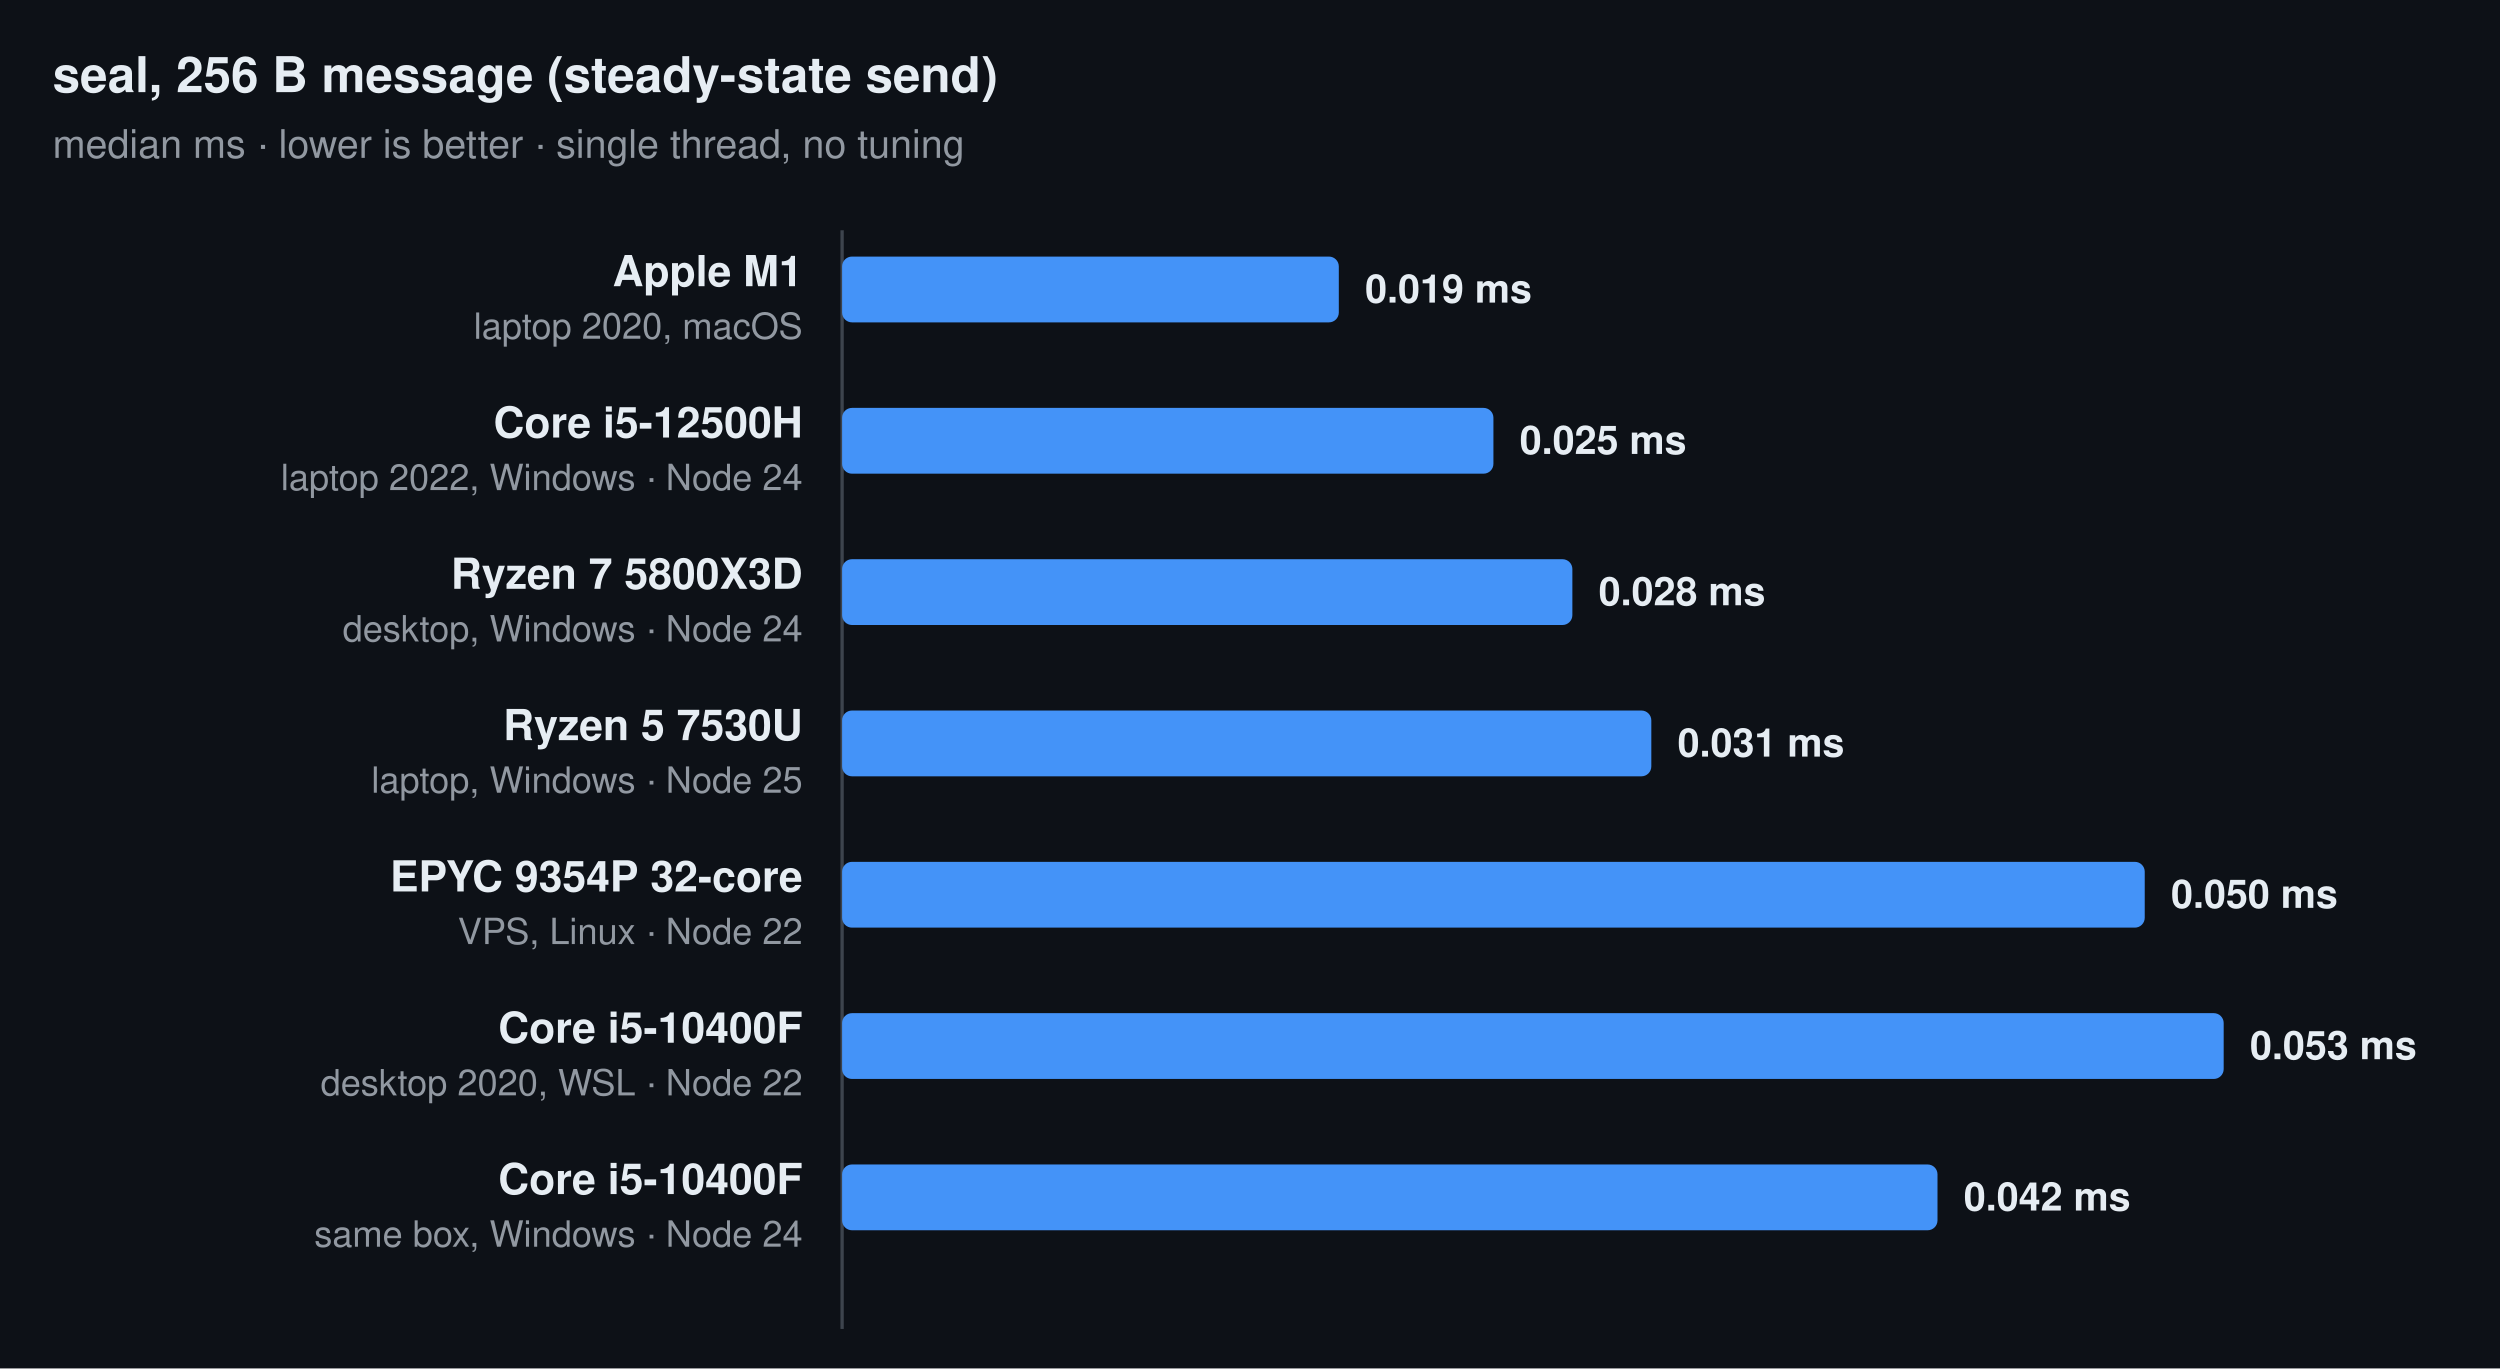
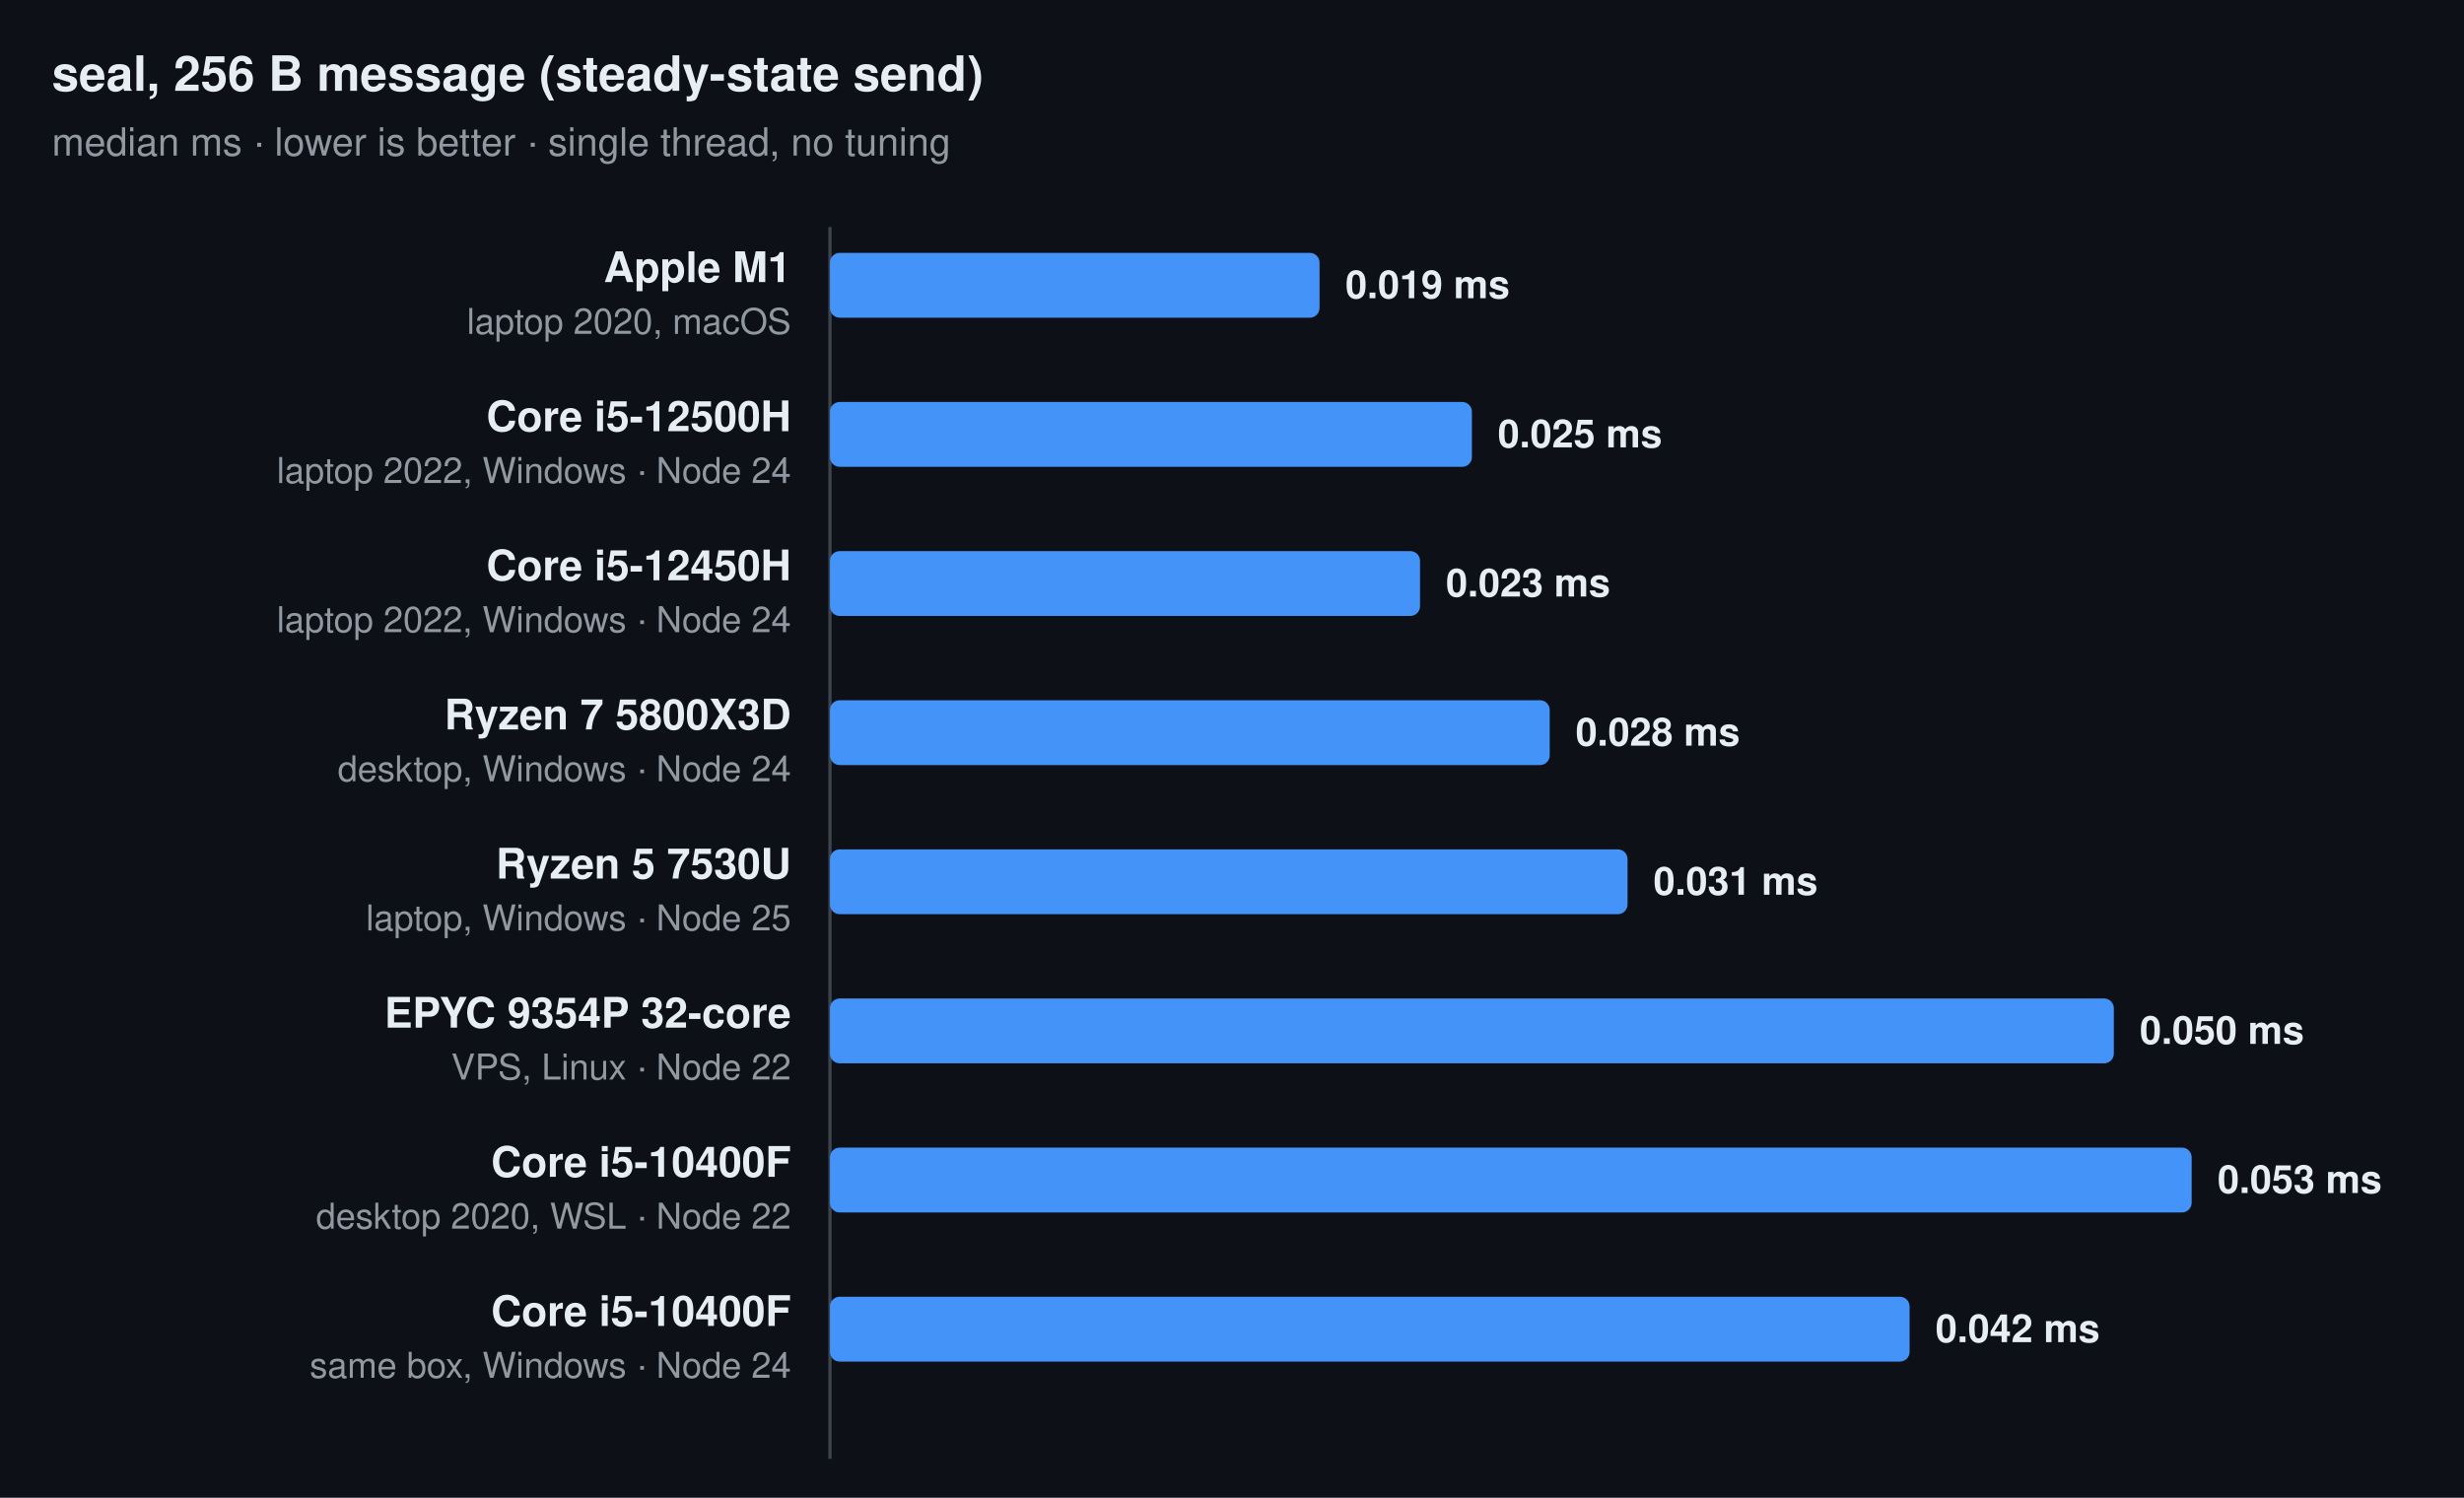
- <svg xmlns="http://www.w3.org/2000/svg" width="760" height="416" viewBox="0 0 760 416" role="img" aria-label="seal, 256 B message (steady-state send), median milliseconds per machine, lower is better">
-   <rect width="760" height="416" fill="#0d1117" />
+ <svg xmlns="http://www.w3.org/2000/svg" width="760" height="462" viewBox="0 0 760 462" role="img" aria-label="seal, 256 B message (steady-state send), median milliseconds per machine, lower is better">
+   <rect width="760" height="462" fill="#0d1117" />
  <text x="16" y="28" font-family="-apple-system,BlinkMacSystemFont,'Segoe UI',Helvetica,Arial,sans-serif" font-size="15" font-weight="700" fill="#e6edf3">seal, 256 B message (steady-state send)</text>
  <text x="16" y="48" font-family="-apple-system,BlinkMacSystemFont,'Segoe UI',Helvetica,Arial,sans-serif" font-size="12" fill="#9198a1">median ms · lower is better · single thread, no tuning</text>
-   <line x1="256" y1="70" x2="256" y2="404" stroke="#3d444d" stroke-width="1" />
+   <line x1="256" y1="70" x2="256" y2="450" stroke="#3d444d" stroke-width="1" />
  <text x="244" y="87" text-anchor="end" font-family="-apple-system,BlinkMacSystemFont,'Segoe UI',Helvetica,Arial,sans-serif" font-size="13" font-weight="600" fill="#e6edf3">Apple M1</text>
  <text x="244" y="103" text-anchor="end" font-family="-apple-system,BlinkMacSystemFont,'Segoe UI',Helvetica,Arial,sans-serif" font-size="11" fill="#9198a1">laptop 2020, macOS</text>
  <rect x="256" y="78" width="151" height="20" rx="3" fill="#4493f8" />
  <text x="415" y="92" font-family="-apple-system,BlinkMacSystemFont,'Segoe UI',Helvetica,Arial,sans-serif" font-size="12" font-weight="600" fill="#e6edf3">0.019 ms</text>
  <text x="244" y="133" text-anchor="end" font-family="-apple-system,BlinkMacSystemFont,'Segoe UI',Helvetica,Arial,sans-serif" font-size="13" font-weight="600" fill="#e6edf3">Core i5-12500H</text>
  <text x="244" y="149" text-anchor="end" font-family="-apple-system,BlinkMacSystemFont,'Segoe UI',Helvetica,Arial,sans-serif" font-size="11" fill="#9198a1">laptop 2022, Windows · Node 24</text>
  <rect x="256" y="124" width="198" height="20" rx="3" fill="#4493f8" />
  <text x="462" y="138" font-family="-apple-system,BlinkMacSystemFont,'Segoe UI',Helvetica,Arial,sans-serif" font-size="12" font-weight="600" fill="#e6edf3">0.025 ms</text>
-   <text x="244" y="179" text-anchor="end" font-family="-apple-system,BlinkMacSystemFont,'Segoe UI',Helvetica,Arial,sans-serif" font-size="13" font-weight="600" fill="#e6edf3">Ryzen 7 5800X3D</text>
-   <text x="244" y="195" text-anchor="end" font-family="-apple-system,BlinkMacSystemFont,'Segoe UI',Helvetica,Arial,sans-serif" font-size="11" fill="#9198a1">desktop, Windows · Node 24</text>
-   <rect x="256" y="170" width="222" height="20" rx="3" fill="#4493f8" />
-   <text x="486" y="184" font-family="-apple-system,BlinkMacSystemFont,'Segoe UI',Helvetica,Arial,sans-serif" font-size="12" font-weight="600" fill="#e6edf3">0.028 ms</text>
-   <text x="244" y="225" text-anchor="end" font-family="-apple-system,BlinkMacSystemFont,'Segoe UI',Helvetica,Arial,sans-serif" font-size="13" font-weight="600" fill="#e6edf3">Ryzen 5 7530U</text>
-   <text x="244" y="241" text-anchor="end" font-family="-apple-system,BlinkMacSystemFont,'Segoe UI',Helvetica,Arial,sans-serif" font-size="11" fill="#9198a1">laptop, Windows · Node 25</text>
-   <rect x="256" y="216" width="246" height="20" rx="3" fill="#4493f8" />
-   <text x="510" y="230" font-family="-apple-system,BlinkMacSystemFont,'Segoe UI',Helvetica,Arial,sans-serif" font-size="12" font-weight="600" fill="#e6edf3">0.031 ms</text>
-   <text x="244" y="271" text-anchor="end" font-family="-apple-system,BlinkMacSystemFont,'Segoe UI',Helvetica,Arial,sans-serif" font-size="13" font-weight="600" fill="#e6edf3">EPYC 9354P 32-core</text>
-   <text x="244" y="287" text-anchor="end" font-family="-apple-system,BlinkMacSystemFont,'Segoe UI',Helvetica,Arial,sans-serif" font-size="11" fill="#9198a1">VPS, Linux · Node 22</text>
-   <rect x="256" y="262" width="396" height="20" rx="3" fill="#4493f8" />
-   <text x="660" y="276" font-family="-apple-system,BlinkMacSystemFont,'Segoe UI',Helvetica,Arial,sans-serif" font-size="12" font-weight="600" fill="#e6edf3">0.050 ms</text>
-   <text x="244" y="317" text-anchor="end" font-family="-apple-system,BlinkMacSystemFont,'Segoe UI',Helvetica,Arial,sans-serif" font-size="13" font-weight="600" fill="#e6edf3">Core i5-10400F</text>
-   <text x="244" y="333" text-anchor="end" font-family="-apple-system,BlinkMacSystemFont,'Segoe UI',Helvetica,Arial,sans-serif" font-size="11" fill="#9198a1">desktop 2020, WSL · Node 22</text>
-   <rect x="256" y="308" width="420" height="20" rx="3" fill="#4493f8" />
-   <text x="684" y="322" font-family="-apple-system,BlinkMacSystemFont,'Segoe UI',Helvetica,Arial,sans-serif" font-size="12" font-weight="600" fill="#e6edf3">0.053 ms</text>
+   <text x="244" y="179" text-anchor="end" font-family="-apple-system,BlinkMacSystemFont,'Segoe UI',Helvetica,Arial,sans-serif" font-size="13" font-weight="600" fill="#e6edf3">Core i5-12450H</text>
+   <text x="244" y="195" text-anchor="end" font-family="-apple-system,BlinkMacSystemFont,'Segoe UI',Helvetica,Arial,sans-serif" font-size="11" fill="#9198a1">laptop 2022, Windows · Node 24</text>
+   <rect x="256" y="170" width="182" height="20" rx="3" fill="#4493f8" />
+   <text x="446" y="184" font-family="-apple-system,BlinkMacSystemFont,'Segoe UI',Helvetica,Arial,sans-serif" font-size="12" font-weight="600" fill="#e6edf3">0.023 ms</text>
+   <text x="244" y="225" text-anchor="end" font-family="-apple-system,BlinkMacSystemFont,'Segoe UI',Helvetica,Arial,sans-serif" font-size="13" font-weight="600" fill="#e6edf3">Ryzen 7 5800X3D</text>
+   <text x="244" y="241" text-anchor="end" font-family="-apple-system,BlinkMacSystemFont,'Segoe UI',Helvetica,Arial,sans-serif" font-size="11" fill="#9198a1">desktop, Windows · Node 24</text>
+   <rect x="256" y="216" width="222" height="20" rx="3" fill="#4493f8" />
+   <text x="486" y="230" font-family="-apple-system,BlinkMacSystemFont,'Segoe UI',Helvetica,Arial,sans-serif" font-size="12" font-weight="600" fill="#e6edf3">0.028 ms</text>
+   <text x="244" y="271" text-anchor="end" font-family="-apple-system,BlinkMacSystemFont,'Segoe UI',Helvetica,Arial,sans-serif" font-size="13" font-weight="600" fill="#e6edf3">Ryzen 5 7530U</text>
+   <text x="244" y="287" text-anchor="end" font-family="-apple-system,BlinkMacSystemFont,'Segoe UI',Helvetica,Arial,sans-serif" font-size="11" fill="#9198a1">laptop, Windows · Node 25</text>
+   <rect x="256" y="262" width="246" height="20" rx="3" fill="#4493f8" />
+   <text x="510" y="276" font-family="-apple-system,BlinkMacSystemFont,'Segoe UI',Helvetica,Arial,sans-serif" font-size="12" font-weight="600" fill="#e6edf3">0.031 ms</text>
+   <text x="244" y="317" text-anchor="end" font-family="-apple-system,BlinkMacSystemFont,'Segoe UI',Helvetica,Arial,sans-serif" font-size="13" font-weight="600" fill="#e6edf3">EPYC 9354P 32-core</text>
+   <text x="244" y="333" text-anchor="end" font-family="-apple-system,BlinkMacSystemFont,'Segoe UI',Helvetica,Arial,sans-serif" font-size="11" fill="#9198a1">VPS, Linux · Node 22</text>
+   <rect x="256" y="308" width="396" height="20" rx="3" fill="#4493f8" />
+   <text x="660" y="322" font-family="-apple-system,BlinkMacSystemFont,'Segoe UI',Helvetica,Arial,sans-serif" font-size="12" font-weight="600" fill="#e6edf3">0.050 ms</text>
  <text x="244" y="363" text-anchor="end" font-family="-apple-system,BlinkMacSystemFont,'Segoe UI',Helvetica,Arial,sans-serif" font-size="13" font-weight="600" fill="#e6edf3">Core i5-10400F</text>
-   <text x="244" y="379" text-anchor="end" font-family="-apple-system,BlinkMacSystemFont,'Segoe UI',Helvetica,Arial,sans-serif" font-size="11" fill="#9198a1">same box, Windows · Node 24</text>
-   <rect x="256" y="354" width="333" height="20" rx="3" fill="#4493f8" />
-   <text x="597" y="368" font-family="-apple-system,BlinkMacSystemFont,'Segoe UI',Helvetica,Arial,sans-serif" font-size="12" font-weight="600" fill="#e6edf3">0.042 ms</text>
+   <text x="244" y="379" text-anchor="end" font-family="-apple-system,BlinkMacSystemFont,'Segoe UI',Helvetica,Arial,sans-serif" font-size="11" fill="#9198a1">desktop 2020, WSL · Node 22</text>
+   <rect x="256" y="354" width="420" height="20" rx="3" fill="#4493f8" />
+   <text x="684" y="368" font-family="-apple-system,BlinkMacSystemFont,'Segoe UI',Helvetica,Arial,sans-serif" font-size="12" font-weight="600" fill="#e6edf3">0.053 ms</text>
+   <text x="244" y="409" text-anchor="end" font-family="-apple-system,BlinkMacSystemFont,'Segoe UI',Helvetica,Arial,sans-serif" font-size="13" font-weight="600" fill="#e6edf3">Core i5-10400F</text>
+   <text x="244" y="425" text-anchor="end" font-family="-apple-system,BlinkMacSystemFont,'Segoe UI',Helvetica,Arial,sans-serif" font-size="11" fill="#9198a1">same box, Windows · Node 24</text>
+   <rect x="256" y="400" width="333" height="20" rx="3" fill="#4493f8" />
+   <text x="597" y="414" font-family="-apple-system,BlinkMacSystemFont,'Segoe UI',Helvetica,Arial,sans-serif" font-size="12" font-weight="600" fill="#e6edf3">0.042 ms</text>
</svg>
